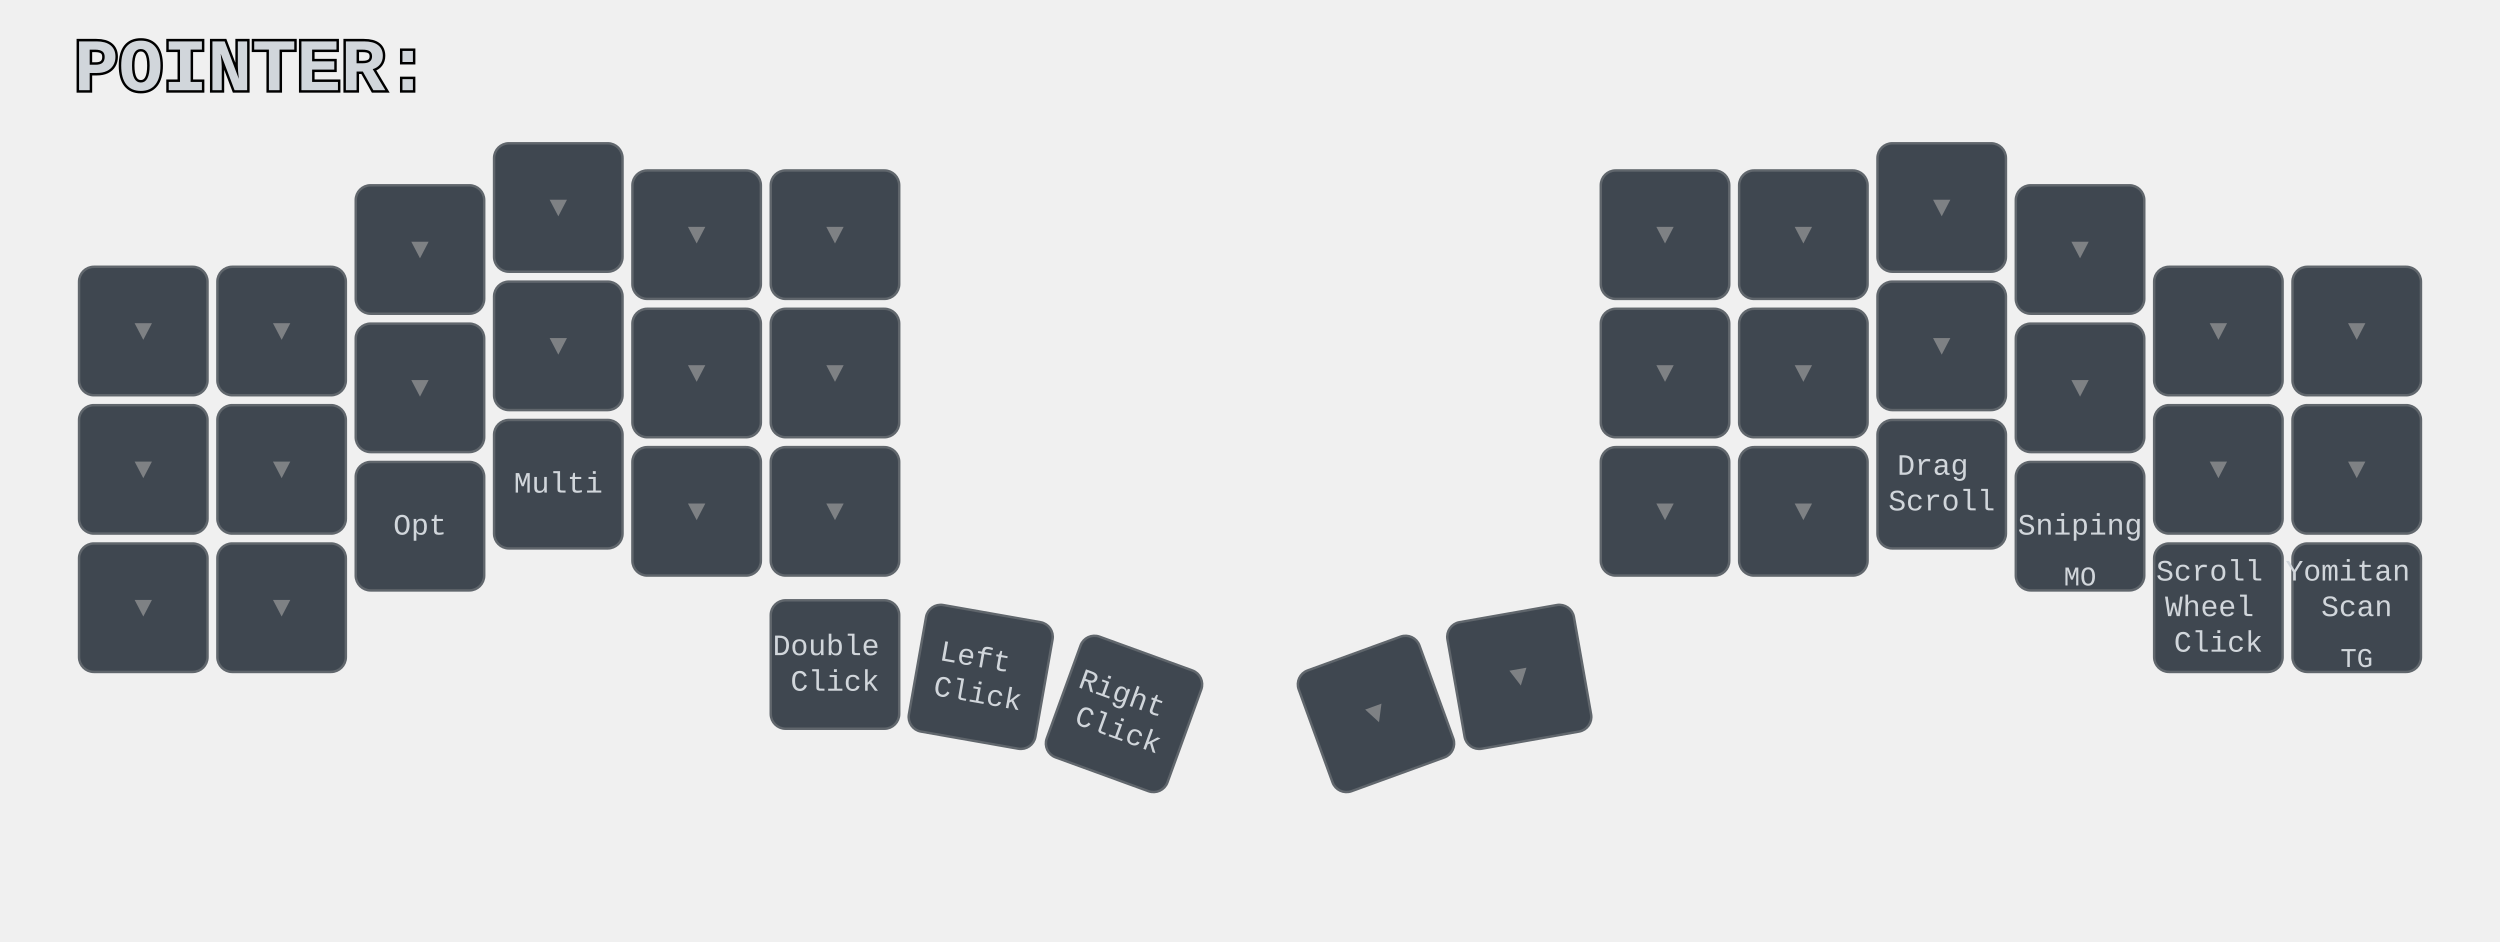
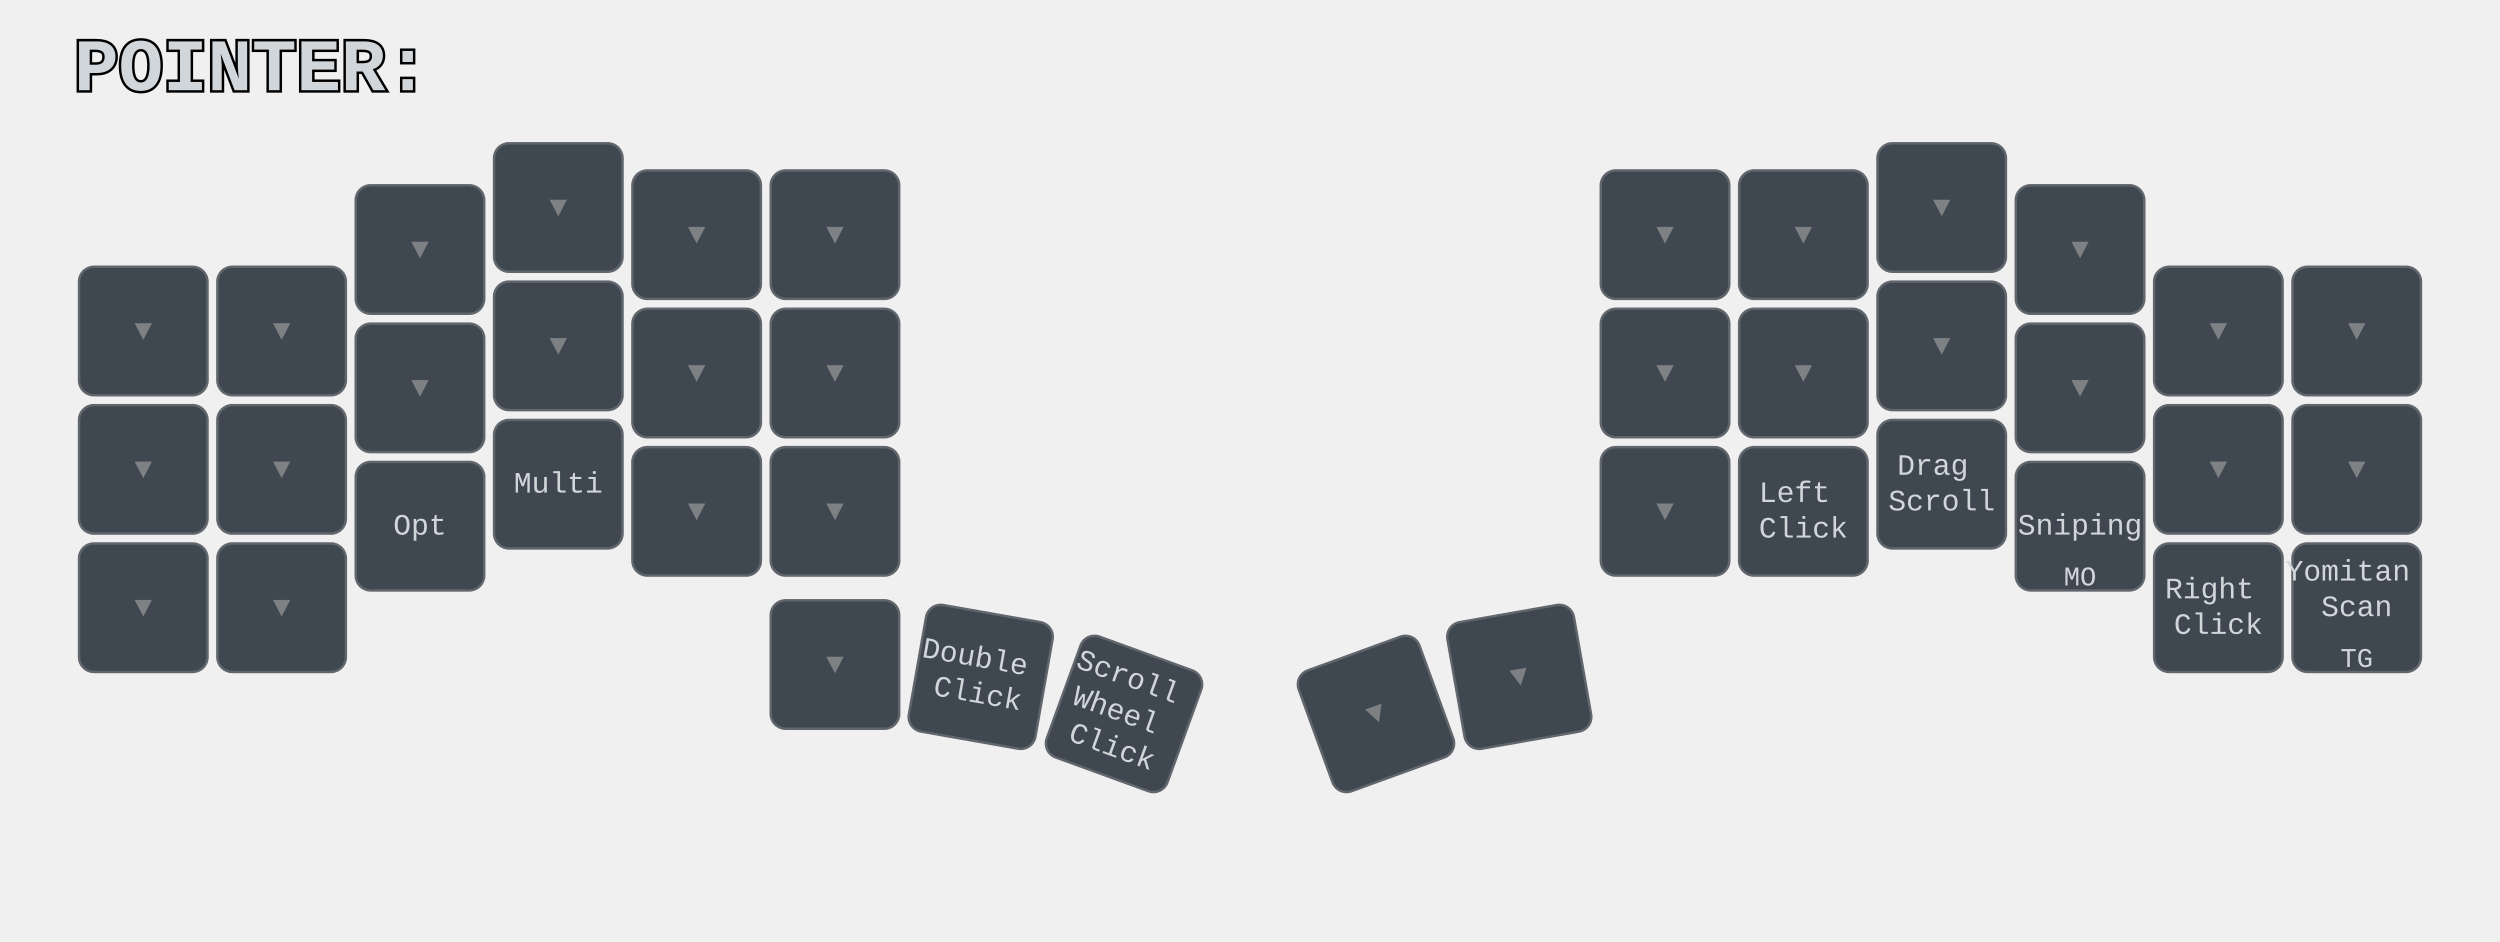
<svg xmlns="http://www.w3.org/2000/svg" width="1012" height="381" viewBox="0 0 1012 381" class="keymap">
  <defs>/* start glyphs */
<svg id="mdi:arrow-bottom-left">
      <svg id="mdi-arrow-bottom-left" viewBox="0 0 24 24">
        <path d="M19,6.41L17.59,5L7,15.59V9H5V19H15V17H8.41L19,6.41Z" />
      </svg>
    </svg>
    <svg id="mdi:arrow-bottom-right">
      <svg id="mdi-arrow-bottom-right" viewBox="0 0 24 24">
        <path d="M5,6.41L6.41,5L17,15.59V9H19V19H9V17H15.59L5,6.41Z" />
      </svg>
    </svg>
    <svg id="mdi:arrow-left">
      <svg id="mdi-arrow-left" viewBox="0 0 24 24">
        <path d="M20,11V13H8L13.5,18.5L12.08,19.92L4.16,12L12.08,4.08L13.5,5.5L8,11H20Z" />
      </svg>
    </svg>
    <svg id="mdi:arrow-right">
      <svg id="mdi-arrow-right" viewBox="0 0 24 24">
        <path d="M4,11V13H16L10.5,18.5L11.92,19.92L19.84,12L11.92,4.08L10.5,5.5L16,11H4Z" />
      </svg>
    </svg>
    <svg id="mdi:arrow-top-left">
      <svg id="mdi-arrow-top-left" viewBox="0 0 24 24">
        <path d="M19,17.59L17.59,19L7,8.41V15H5V5H15V7H8.41L19,17.59Z" />
      </svg>
    </svg>
    <svg id="mdi:arrow-top-right">
      <svg id="mdi-arrow-top-right" viewBox="0 0 24 24">
        <path d="M5,17.59L15.59,7H9V5H19V15H17V8.41L6.41,19L5,17.59Z" />
      </svg>
    </svg>
  </defs>/* end glyphs */
<style>/* inherit to force styles through use tags */
svg path {
    fill: inherit;
}

/* font and background color specifications */
svg.keymap {
    font-family: Monaspace Krypton,Consolas,Liberation Mono,Menlo,monospace;
    font-size: 12px;
    font-kerning: normal;
    text-rendering: optimizeLegibility;
    fill: #24292e;
}

/* default key styling */
rect.key {
    fill: #f6f8fa;
    stroke: #c9cccf;
    stroke-width: 1;
}

/* default key side styling, only used is draw_key_sides is set */
rect.side {
    filter: brightness(90%);
}

/* color accent for combo boxes */
rect.combo, rect.combo-separate {
    fill: #cdf;
}

/* color accent for held keys */
rect.held, rect.combo.held {
    fill: #fdd;
}

/* color accent for ghost (optional) keys */
rect.ghost, rect.combo.ghost {
    stroke-dasharray: 4, 4;
    stroke-width: 2;
}

text {
    text-anchor: middle;
    dominant-baseline: middle;
}

/* styling for layer labels */
text.label {
 font-size: 30px;
    font-weight: bold;
    text-anchor: start;
    stroke: white;
    stroke-width: 2;
    paint-order: stroke;
}

/* styling for combo tap, and key hold/shifted label text */
text.combo, text.hold, text.shifted {
    font-size: 11px;
}

text.hold {
    text-anchor: middle;
    dominant-baseline: auto;
}

text.shifted {
    text-anchor: middle;
    dominant-baseline: hanging;
}

/* styling for hold/shifted label text in combo box */
text.combo.hold, text.combo.shifted {
    font-size: 8px;
}

/* lighter symbol for transparent keys */
text.trans {
    fill: #7b7e81;
}

/* styling for combo dendrons */
path.combo {
    stroke-width: 1;
    stroke: gray;
    fill: none;
}

/* Start Tabler Icons Cleanup */
/* cannot use height/width with glyphs */
.icon-tabler &gt; path {
    fill: inherit;
    stroke: inherit;
    stroke-width: 2;
}
/* hide tabler's default box */
.icon-tabler &gt; path[stroke="none"][fill="none"] {
    visibility: hidden;
}
/* End Tabler Icons Cleanup */

svg.keymap { fill: #d1d6db; }
rect.key { fill: #3f4750; }
rect.key, rect.combo { stroke: #60666c; }
rect.combo, rect.combo-separate { fill: #1f3d7a; }
rect.held, rect.combo.held { fill: #854747; }
text.label, text.footer { stroke: black; }
text.trans { fill: #7e8184; }
path.combo { stroke: #7f7f7f; }
</style>
  <g transform="translate(30, 0)" class="layer-POINTER">
    <text x="0" y="28" class="label" id="POINTER">POINTER:</text>
    <g transform="translate(0, 56)">
      <g transform="translate(28, 78)" class="key trans keypos-0">
        <rect rx="6" ry="6" x="-26" y="-26" width="52" height="52" class="key trans" />
        <text x="0" y="0" class="key trans tap">▼</text>
      </g>
      <g transform="translate(84, 78)" class="key trans keypos-1">
        <rect rx="6" ry="6" x="-26" y="-26" width="52" height="52" class="key trans" />
        <text x="0" y="0" class="key trans tap">▼</text>
      </g>
      <g transform="translate(140, 45)" class="key trans keypos-2">
        <rect rx="6" ry="6" x="-26" y="-26" width="52" height="52" class="key trans" />
        <text x="0" y="0" class="key trans tap">▼</text>
      </g>
      <g transform="translate(196, 28)" class="key trans keypos-3">
        <rect rx="6" ry="6" x="-26" y="-26" width="52" height="52" class="key trans" />
        <text x="0" y="0" class="key trans tap">▼</text>
      </g>
      <g transform="translate(252, 39)" class="key trans keypos-4">
        <rect rx="6" ry="6" x="-26" y="-26" width="52" height="52" class="key trans" />
        <text x="0" y="0" class="key trans tap">▼</text>
      </g>
      <g transform="translate(308, 39)" class="key trans keypos-5">
        <rect rx="6" ry="6" x="-26" y="-26" width="52" height="52" class="key trans" />
        <text x="0" y="0" class="key trans tap">▼</text>
      </g>
      <g transform="translate(644, 39)" class="key trans keypos-6">
        <rect rx="6" ry="6" x="-26" y="-26" width="52" height="52" class="key trans" />
        <text x="0" y="0" class="key trans tap">▼</text>
      </g>
      <g transform="translate(700, 39)" class="key trans keypos-7">
        <rect rx="6" ry="6" x="-26" y="-26" width="52" height="52" class="key trans" />
        <text x="0" y="0" class="key trans tap">▼</text>
      </g>
      <g transform="translate(756, 28)" class="key trans keypos-8">
        <rect rx="6" ry="6" x="-26" y="-26" width="52" height="52" class="key trans" />
        <text x="0" y="0" class="key trans tap">▼</text>
      </g>
      <g transform="translate(812, 45)" class="key trans keypos-9">
        <rect rx="6" ry="6" x="-26" y="-26" width="52" height="52" class="key trans" />
        <text x="0" y="0" class="key trans tap">▼</text>
      </g>
      <g transform="translate(868, 78)" class="key trans keypos-10">
        <rect rx="6" ry="6" x="-26" y="-26" width="52" height="52" class="key trans" />
        <text x="0" y="0" class="key trans tap">▼</text>
      </g>
      <g transform="translate(924, 78)" class="key trans keypos-11">
        <rect rx="6" ry="6" x="-26" y="-26" width="52" height="52" class="key trans" />
        <text x="0" y="0" class="key trans tap">▼</text>
      </g>
      <g transform="translate(28, 134)" class="key trans keypos-12">
        <rect rx="6" ry="6" x="-26" y="-26" width="52" height="52" class="key trans" />
        <text x="0" y="0" class="key trans tap">▼</text>
      </g>
      <g transform="translate(84, 134)" class="key trans keypos-13">
        <rect rx="6" ry="6" x="-26" y="-26" width="52" height="52" class="key trans" />
        <text x="0" y="0" class="key trans tap">▼</text>
      </g>
      <g transform="translate(140, 101)" class="key trans keypos-14">
        <rect rx="6" ry="6" x="-26" y="-26" width="52" height="52" class="key trans" />
        <text x="0" y="0" class="key trans tap">▼</text>
      </g>
      <g transform="translate(196, 84)" class="key trans keypos-15">
        <rect rx="6" ry="6" x="-26" y="-26" width="52" height="52" class="key trans" />
        <text x="0" y="0" class="key trans tap">▼</text>
      </g>
      <g transform="translate(252, 95)" class="key trans keypos-16">
        <rect rx="6" ry="6" x="-26" y="-26" width="52" height="52" class="key trans" />
        <text x="0" y="0" class="key trans tap">▼</text>
      </g>
      <g transform="translate(308, 95)" class="key trans keypos-17">
        <rect rx="6" ry="6" x="-26" y="-26" width="52" height="52" class="key trans" />
        <text x="0" y="0" class="key trans tap">▼</text>
      </g>
      <g transform="translate(644, 95)" class="key trans keypos-18">
        <rect rx="6" ry="6" x="-26" y="-26" width="52" height="52" class="key trans" />
        <text x="0" y="0" class="key trans tap">▼</text>
      </g>
      <g transform="translate(700, 95)" class="key trans keypos-19">
        <rect rx="6" ry="6" x="-26" y="-26" width="52" height="52" class="key trans" />
        <text x="0" y="0" class="key trans tap">▼</text>
      </g>
      <g transform="translate(756, 84)" class="key trans keypos-20">
        <rect rx="6" ry="6" x="-26" y="-26" width="52" height="52" class="key trans" />
        <text x="0" y="0" class="key trans tap">▼</text>
      </g>
      <g transform="translate(812, 101)" class="key trans keypos-21">
        <rect rx="6" ry="6" x="-26" y="-26" width="52" height="52" class="key trans" />
        <text x="0" y="0" class="key trans tap">▼</text>
      </g>
      <g transform="translate(868, 134)" class="key trans keypos-22">
        <rect rx="6" ry="6" x="-26" y="-26" width="52" height="52" class="key trans" />
        <text x="0" y="0" class="key trans tap">▼</text>
      </g>
      <g transform="translate(924, 134)" class="key trans keypos-23">
        <rect rx="6" ry="6" x="-26" y="-26" width="52" height="52" class="key trans" />
        <text x="0" y="0" class="key trans tap">▼</text>
      </g>
      <g transform="translate(28, 190)" class="key trans keypos-24">
        <rect rx="6" ry="6" x="-26" y="-26" width="52" height="52" class="key trans" />
        <text x="0" y="0" class="key trans tap">▼</text>
      </g>
      <g transform="translate(84, 190)" class="key trans keypos-25">
        <rect rx="6" ry="6" x="-26" y="-26" width="52" height="52" class="key trans" />
        <text x="0" y="0" class="key trans tap">▼</text>
      </g>
      <g transform="translate(140, 157)" class="key keypos-26">
        <rect rx="6" ry="6" x="-26" y="-26" width="52" height="52" class="key" />
        <text x="0" y="0" class="key tap">Opt</text>
      </g>
      <g transform="translate(196, 140)" class="key keypos-27">
        <rect rx="6" ry="6" x="-26" y="-26" width="52" height="52" class="key" />
        <text x="0" y="0" class="key tap">Multi</text>
      </g>
      <g transform="translate(252, 151)" class="key trans keypos-28">
        <rect rx="6" ry="6" x="-26" y="-26" width="52" height="52" class="key trans" />
        <text x="0" y="0" class="key trans tap">▼</text>
      </g>
      <g transform="translate(308, 151)" class="key trans keypos-29">
        <rect rx="6" ry="6" x="-26" y="-26" width="52" height="52" class="key trans" />
        <text x="0" y="0" class="key trans tap">▼</text>
      </g>
      <g transform="translate(644, 151)" class="key trans keypos-30">
        <rect rx="6" ry="6" x="-26" y="-26" width="52" height="52" class="key trans" />
        <text x="0" y="0" class="key trans tap">▼</text>
      </g>
-       <g transform="translate(700, 151)" class="key trans keypos-31">
-         <rect rx="6" ry="6" x="-26" y="-26" width="52" height="52" class="key trans" />
-         <text x="0" y="0" class="key trans tap">▼</text>
+       <g transform="translate(700, 151)" class="key keypos-31">
+         <rect rx="6" ry="6" x="-26" y="-26" width="52" height="52" class="key" />
+         <text x="0" y="0" class="key tap">
+           <tspan x="0" dy="-0.6em">Left</tspan>
+           <tspan x="0" dy="1.2em">Click</tspan>
+         </text>
      </g>
      <g transform="translate(756, 140)" class="key keypos-32">
        <rect rx="6" ry="6" x="-26" y="-26" width="52" height="52" class="key" />
        <text x="0" y="0" class="key tap">
          <tspan x="0" dy="-0.6em">Drag</tspan>
          <tspan x="0" dy="1.2em">Scroll</tspan>
        </text>
      </g>
      <g transform="translate(812, 157)" class="key keypos-33">
        <rect rx="6" ry="6" x="-26" y="-26" width="52" height="52" class="key" />
        <text x="0" y="0" class="key tap">Sniping</text>
        <text x="0" y="24" class="key hold">MO</text>
      </g>
      <g transform="translate(868, 190)" class="key keypos-34">
+         <rect rx="6" ry="6" x="-26" y="-26" width="52" height="52" class="key" />
+         <text x="0" y="0" class="key tap">
+           <tspan x="0" dy="-0.6em">Right</tspan>
+           <tspan x="0" dy="1.2em">Click</tspan>
+         </text>
+       </g>
+       <g transform="translate(924, 190)" class="key keypos-35">
+         <rect rx="6" ry="6" x="-26" y="-26" width="52" height="52" class="key" />
+         <text x="0" y="0" class="key tap">
+           <tspan x="0" dy="-1.2em">Yomitan</tspan>
+           <tspan x="0" dy="1.2em">Scan</tspan>
+         </text>
+         <text x="0" y="24" class="key hold">TG</text>
+       </g>
+       <g transform="translate(308, 213)" class="key trans keypos-36">
+         <rect rx="6" ry="6" x="-26" y="-26" width="52" height="52" class="key trans" />
+         <text x="0" y="0" class="key trans tap">▼</text>
+       </g>
+       <g transform="translate(367, 218) rotate(10.0)" class="key keypos-37">
+         <rect rx="6" ry="6" x="-26" y="-26" width="52" height="52" class="key" />
+         <text x="0" y="0" class="key tap">
+           <tspan x="0" dy="-0.6em">Double</tspan>
+           <tspan x="0" dy="1.2em">Click</tspan>
+         </text>
+       </g>
+       <g transform="translate(425, 233) rotate(20.0)" class="key keypos-38">
        <rect rx="6" ry="6" x="-26" y="-26" width="52" height="52" class="key" />
        <text x="0" y="0" class="key tap">
          <tspan x="0" dy="-1.2em">Scroll</tspan>
          <tspan x="0" dy="1.2em">Wheel</tspan>
          <tspan x="0" dy="1.2em">Click</tspan>
        </text>
      </g>
-       <g transform="translate(924, 190)" class="key keypos-35">
-         <rect rx="6" ry="6" x="-26" y="-26" width="52" height="52" class="key" />
-         <text x="0" y="0" class="key tap">
-           <tspan x="0" dy="-1.2em">Yomitan</tspan>
-           <tspan x="0" dy="1.2em">Scan</tspan>
-         </text>
-         <text x="0" y="24" class="key hold">TG</text>
-       </g>
-       <g transform="translate(308, 213)" class="key keypos-36">
-         <rect rx="6" ry="6" x="-26" y="-26" width="52" height="52" class="key" />
-         <text x="0" y="0" class="key tap">
-           <tspan x="0" dy="-0.6em">Double</tspan>
-           <tspan x="0" dy="1.2em">Click</tspan>
-         </text>
-       </g>
-       <g transform="translate(367, 218) rotate(10.0)" class="key keypos-37">
-         <rect rx="6" ry="6" x="-26" y="-26" width="52" height="52" class="key" />
-         <text x="0" y="0" class="key tap">
-           <tspan x="0" dy="-0.6em">Left</tspan>
-           <tspan x="0" dy="1.2em">Click</tspan>
-         </text>
-       </g>
-       <g transform="translate(425, 233) rotate(20.0)" class="key keypos-38">
-         <rect rx="6" ry="6" x="-26" y="-26" width="52" height="52" class="key" />
-         <text x="0" y="0" class="key tap">
-           <tspan x="0" dy="-0.6em">Right</tspan>
-           <tspan x="0" dy="1.2em">Click</tspan>
-         </text>
-       </g>
      <g transform="translate(527, 233) rotate(-20.0)" class="key trans keypos-39">
        <rect rx="6" ry="6" x="-26" y="-26" width="52" height="52" class="key trans" />
        <text x="0" y="0" class="key trans tap">▼</text>
      </g>
      <g transform="translate(585, 218) rotate(-10.0)" class="key trans keypos-40">
        <rect rx="6" ry="6" x="-26" y="-26" width="52" height="52" class="key trans" />
        <text x="0" y="0" class="key trans tap">▼</text>
      </g>
    </g>
  </g>
</svg>
